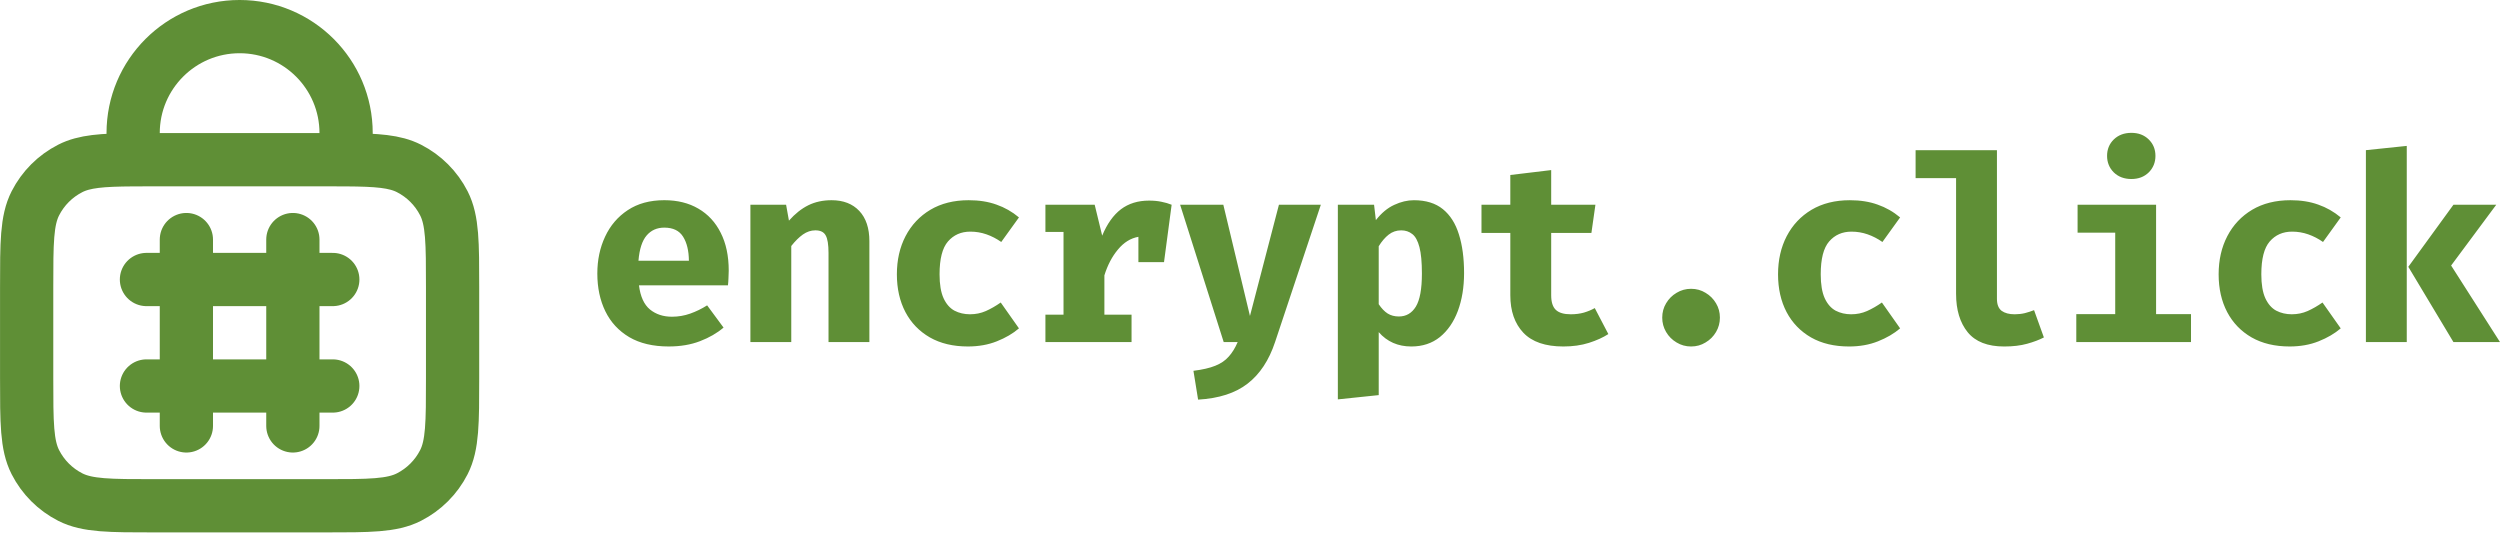
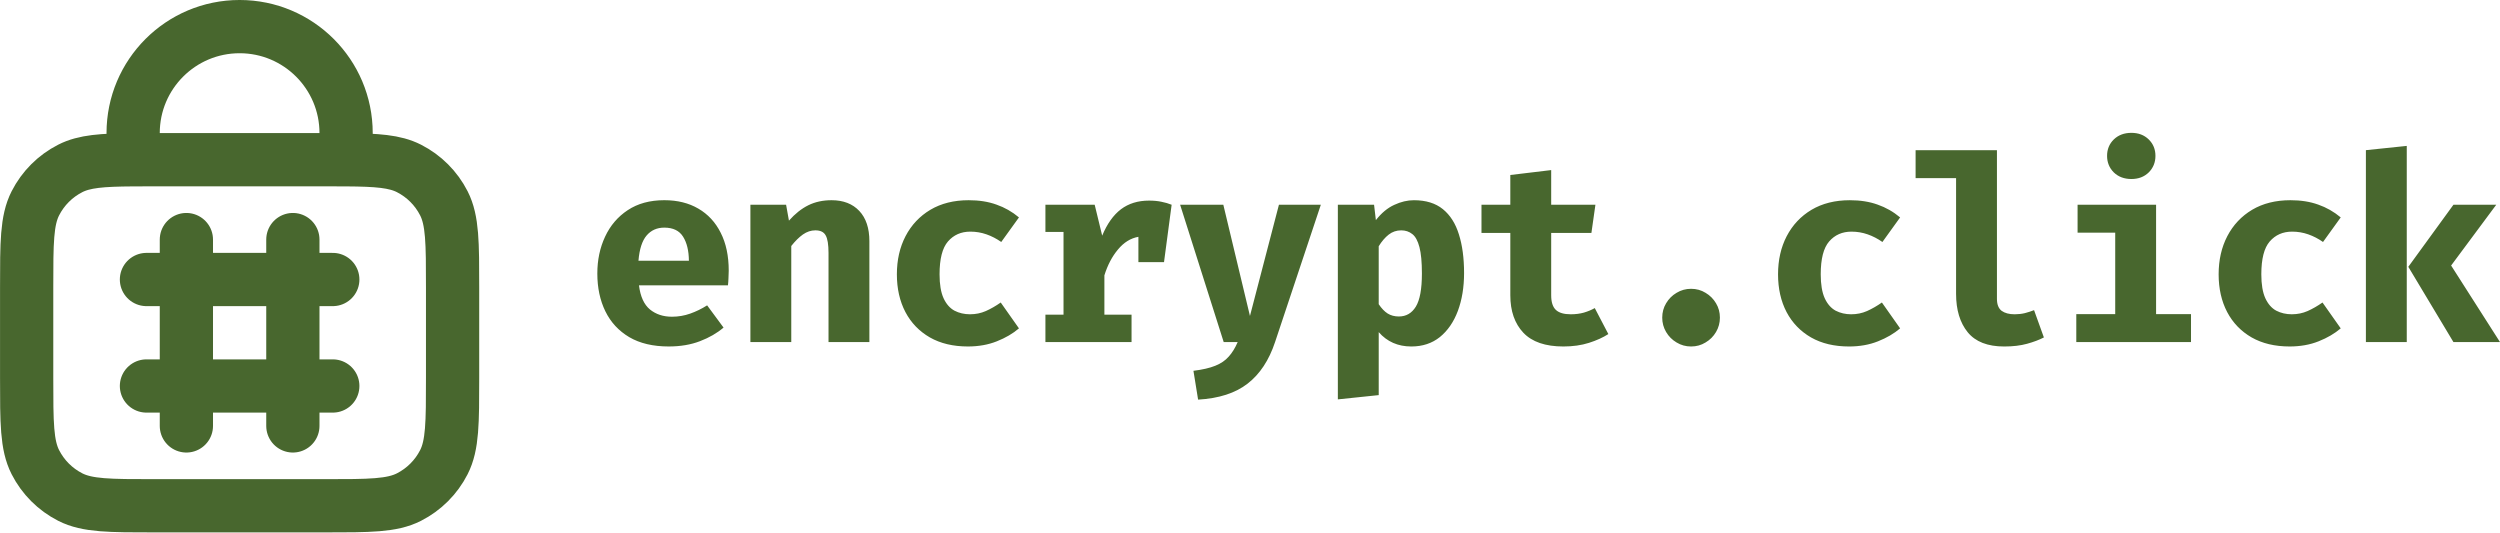
<svg xmlns="http://www.w3.org/2000/svg" xml:space="preserve" width="1327.342" height="282.695" viewBox="0 0 351.192 74.796">
-   <g style="fill:none;stroke:#5f8f36;stroke-opacity:1">
-     <path stroke="#000" stroke-linecap="round" stroke-linejoin="round" stroke-width="2" d="M16 8.002V7a4 4 0 0 0-8 0v1.002m8 0q-.366-.003-.8-.002H8.8q-.434 0-.8.002m8 0c1.165.008 1.831.055 2.362.325a3 3 0 0 1 1.311 1.311C20 10.28 20 11.12 20 12.8v3.4c0 1.68 0 2.52-.327 3.162a3 3 0 0 1-1.311 1.311C17.72 21 16.88 21 15.2 21H8.8c-1.68 0-2.52 0-3.162-.327a3 3 0 0 1-1.311-1.311C4 18.72 4 17.88 4 16.2v-3.4c0-1.68 0-2.52.327-3.162a3 3 0 0 1 1.311-1.311c.53-.27 1.197-.317 2.362-.325M10 11v7m4-7v7m-5.5-5.5h7m-7 4h7" style="stroke:#5f8f36;stroke-opacity:1" transform="translate(-11.213 -7.48)scale(3.73953)" />
+   <g style="fill:none;stroke:#48672e;stroke-opacity:1">
+     <path stroke="#000" stroke-linecap="round" stroke-linejoin="round" stroke-width="2" d="M16 8.002V7a4 4 0 0 0-8 0v1.002m8 0q-.366-.003-.8-.002H8.8q-.434 0-.8.002m8 0c1.165.008 1.831.055 2.362.325a3 3 0 0 1 1.311 1.311C20 10.28 20 11.12 20 12.8v3.4c0 1.68 0 2.52-.327 3.162a3 3 0 0 1-1.311 1.311C17.72 21 16.88 21 15.2 21H8.8c-1.68 0-2.52 0-3.162-.327a3 3 0 0 1-1.311-1.311C4 18.72 4 17.88 4 16.2v-3.4c0-1.68 0-2.52.327-3.162a3 3 0 0 1 1.311-1.311c.53-.27 1.197-.317 2.362-.325M10 11v7m4-7v7m-5.5-5.5h7m-7 4h7" style="stroke:#48672e;stroke-opacity:1" transform="translate(-11.213 -7.48)scale(3.73953)" />
  </g>
-   <path d="M115.411 151.18q.29 2.361 1.544 3.397 1.254 1.017 3.089 1.017 1.326 0 2.561-.436 1.236-.436 2.38-1.162l2.307 3.124q-1.362 1.163-3.306 1.908-1.926.745-4.396.745-3.307 0-5.541-1.308-2.235-1.327-3.361-3.634t-1.127-5.305q0-2.852 1.09-5.177 1.09-2.344 3.18-3.724 2.107-1.4 5.141-1.4 2.761 0 4.778 1.182 2.035 1.18 3.143 3.397 1.126 2.216 1.126 5.323 0 .49-.036 1.053-.018.564-.073 1zm3.561-8.103q-1.544 0-2.489 1.108t-1.144 3.543h7.085q-.018-2.107-.818-3.38-.8-1.27-2.634-1.27m12.092 16.078v-19.293h5.014l.4 2.234q1.29-1.453 2.725-2.162t3.27-.708q2.471 0 3.888 1.508 1.417 1.507 1.417 4.25v14.171h-5.74v-12.517q0-1.78-.4-2.47-.382-.71-1.454-.71-.908 0-1.744.582-.817.581-1.635 1.617v13.498Zm30.86-3.906q1.18 0 2.216-.454 1.053-.472 2.089-1.2l2.561 3.634q-1.271 1.09-3.106 1.817-1.817.727-4.07.727-3.106 0-5.34-1.272-2.235-1.29-3.434-3.56-1.2-2.29-1.2-5.306t1.218-5.359q1.235-2.362 3.488-3.706 2.27-1.344 5.377-1.344 2.199 0 3.906.617 1.726.6 3.161 1.799l-2.488 3.452q-.981-.69-2.072-1.072-1.09-.382-2.27-.382-1.944 0-3.143 1.381-1.181 1.363-1.181 4.614 0 2.126.563 3.361.563 1.218 1.526 1.744.981.51 2.198.51m10.584 3.906v-3.851h2.543v-11.627h-2.543v-3.815h6.921l1.054 4.342q1.036-2.49 2.634-3.707 1.617-1.217 3.943-1.217.98 0 1.744.164.763.145 1.435.418l-1.072 8.066h-3.597v-3.561q-1.635.29-2.87 1.78-1.236 1.472-1.908 3.634v5.523h3.815v3.851zm38.689-19.293-6.431 19.293q-1.272 3.833-3.852 5.832-2.561 1.998-6.958 2.252l-.654-4.05q1.908-.237 3.07-.71 1.181-.472 1.89-1.29.726-.799 1.253-2.034h-1.962l-6.122-19.293h6.068l3.742 15.623 4.07-15.623zm13.073-.636q2.525 0 4.07 1.253 1.544 1.254 2.252 3.543.727 2.289.727 5.432 0 2.98-.872 5.323-.872 2.325-2.525 3.67-1.654 1.326-4.015 1.326-2.816 0-4.578-2.017v8.848l-5.741.599v-27.341h5.087l.254 2.161q1.18-1.507 2.58-2.143 1.399-.654 2.761-.654m-1.78 4.233q-1 0-1.762.6-.763.599-1.4 1.634v8.14q.6.89 1.254 1.307.672.418 1.58.418 1.527 0 2.38-1.38.854-1.4.854-4.652 0-2.398-.345-3.706-.345-1.326-.999-1.835-.654-.526-1.562-.526m29.096 14.57q-1.126.726-2.725 1.235-1.598.509-3.597.509-3.778 0-5.613-1.926-1.835-1.944-1.835-5.268v-8.757h-4.051v-3.96h4.05v-4.179l5.742-.69v4.869h6.213l-.563 3.96h-5.65v8.757q0 1.435.654 2.052.654.618 2.089.618 1.017 0 1.853-.236.854-.254 1.526-.636zm7.57-2.308q0-1.108.544-2.016.545-.927 1.472-1.472.926-.563 2.035-.563 1.126 0 2.034.563.927.545 1.472 1.472.545.908.545 2.016 0 1.09-.545 2.017t-1.472 1.472q-.908.563-2.034.563-1.109 0-2.035-.563-.927-.546-1.472-1.472-.545-.927-.545-2.017m26.553-.472q1.18 0 2.216-.454 1.054-.472 2.09-1.2l2.56 3.634q-1.27 1.09-3.106 1.817-1.817.727-4.07.727-3.106 0-5.34-1.272-2.235-1.29-3.434-3.56-1.199-2.29-1.199-5.306t1.217-5.359q1.236-2.362 3.488-3.706 2.271-1.344 5.378-1.344 2.198 0 3.906.617 1.726.6 3.16 1.799l-2.488 3.452q-.981-.69-2.071-1.072t-2.271-.382q-1.944 0-3.143 1.381-1.18 1.363-1.18 4.614 0 2.126.562 3.361.564 1.218 1.526 1.744.981.51 2.199.51m20.467-23.054v20.892q0 1.163.654 1.672.672.49 1.835.49.745 0 1.435-.163.69-.182 1.29-.418l1.38 3.833q-.98.509-2.361.89-1.38.382-3.216.382-3.488 0-5.123-1.999-1.635-2.016-1.635-5.395v-16.26h-5.686v-3.924zm18.887-2.434q1.49 0 2.434.926.945.927.945 2.307 0 1.381-.945 2.326-.944.926-2.434.926-1.508 0-2.47-.926-.946-.945-.946-2.326 0-1.38.945-2.307.963-.926 2.47-.926m3.47 10.1v15.37h4.905v3.924h-16.114v-3.924h5.468v-11.445h-5.287v-3.924zm19.07 15.386q1.181 0 2.217-.454 1.053-.472 2.089-1.2l2.561 3.634q-1.271 1.09-3.106 1.817-1.817.727-4.07.727-3.106 0-5.34-1.272-2.235-1.29-3.434-3.56-1.2-2.29-1.2-5.306t1.218-5.359q1.235-2.362 3.488-3.706 2.27-1.344 5.377-1.344 2.199 0 3.906.617 1.726.6 3.161 1.799l-2.488 3.452q-.981-.69-2.072-1.072-1.09-.382-2.27-.382-1.944 0-3.143 1.381-1.181 1.363-1.181 4.614 0 2.126.563 3.361.563 1.218 1.526 1.744.981.51 2.198.51m16.144-23.653v27.559h-5.74v-26.96zm12.572 8.266-6.34 8.538 6.866 10.755h-6.54l-6.34-10.573 6.34-8.72z" aria-label="encrypt.click" style="font-weight:700;font-size:35.426px;line-height:31.936px;font-family:&quot;FiraCode Nerd Font&quot;;-inkscape-font-specification:&quot;FiraCode Nerd Font Bold&quot;;letter-spacing:-1.17px;fill:#5f8f36;stroke-width:.838" transform="translate(-25.65 -111.102)" />
+   <path d="M115.411 151.18q.29 2.361 1.544 3.397 1.254 1.017 3.089 1.017 1.326 0 2.561-.436 1.236-.436 2.38-1.162l2.307 3.124q-1.362 1.163-3.306 1.908-1.926.745-4.396.745-3.307 0-5.541-1.308-2.235-1.327-3.361-3.634t-1.127-5.305q0-2.852 1.09-5.177 1.09-2.344 3.18-3.724 2.107-1.4 5.141-1.4 2.761 0 4.778 1.182 2.035 1.18 3.143 3.397 1.126 2.216 1.126 5.323 0 .49-.036 1.053-.018.564-.073 1zm3.561-8.103q-1.544 0-2.489 1.108t-1.144 3.543h7.085q-.018-2.107-.818-3.38-.8-1.27-2.634-1.27m12.092 16.078v-19.293h5.014l.4 2.234q1.29-1.453 2.725-2.162t3.27-.708q2.471 0 3.888 1.508 1.417 1.507 1.417 4.25v14.171h-5.74v-12.517q0-1.78-.4-2.47-.382-.71-1.454-.71-.908 0-1.744.582-.817.581-1.635 1.617v13.498Zm30.86-3.906q1.18 0 2.216-.454 1.053-.472 2.089-1.2l2.561 3.634q-1.271 1.09-3.106 1.817-1.817.727-4.07.727-3.106 0-5.34-1.272-2.235-1.29-3.434-3.56-1.2-2.29-1.2-5.306t1.218-5.359q1.235-2.362 3.488-3.706 2.27-1.344 5.377-1.344 2.199 0 3.906.617 1.726.6 3.161 1.799l-2.488 3.452q-.981-.69-2.072-1.072-1.09-.382-2.27-.382-1.944 0-3.143 1.381-1.181 1.363-1.181 4.614 0 2.126.563 3.361.563 1.218 1.526 1.744.981.51 2.198.51m10.584 3.906v-3.851h2.543v-11.627h-2.543v-3.815h6.921l1.054 4.342q1.036-2.49 2.634-3.707 1.617-1.217 3.943-1.217.98 0 1.744.164.763.145 1.435.418l-1.072 8.066h-3.597v-3.561q-1.635.29-2.87 1.78-1.236 1.472-1.908 3.634v5.523h3.815v3.851zm38.689-19.293-6.431 19.293q-1.272 3.833-3.852 5.832-2.561 1.998-6.958 2.252l-.654-4.05q1.908-.237 3.07-.71 1.181-.472 1.89-1.29.726-.799 1.253-2.034h-1.962l-6.122-19.293h6.068l3.742 15.623 4.07-15.623zm13.073-.636q2.525 0 4.07 1.253 1.544 1.254 2.252 3.543.727 2.289.727 5.432 0 2.98-.872 5.323-.872 2.325-2.525 3.67-1.654 1.326-4.015 1.326-2.816 0-4.578-2.017v8.848l-5.741.599v-27.341h5.087l.254 2.161q1.18-1.507 2.58-2.143 1.399-.654 2.761-.654m-1.78 4.233q-1 0-1.762.6-.763.599-1.4 1.634v8.14q.6.89 1.254 1.307.672.418 1.58.418 1.527 0 2.38-1.38.854-1.4.854-4.652 0-2.398-.345-3.706-.345-1.326-.999-1.835-.654-.526-1.562-.526m29.096 14.57q-1.126.726-2.725 1.235-1.598.509-3.597.509-3.778 0-5.613-1.926-1.835-1.944-1.835-5.268v-8.757h-4.051v-3.96h4.05v-4.179l5.742-.69v4.869h6.213l-.563 3.96h-5.65v8.757q0 1.435.654 2.052.654.618 2.089.618 1.017 0 1.853-.236.854-.254 1.526-.636zm7.57-2.308q0-1.108.544-2.016.545-.927 1.472-1.472.926-.563 2.035-.563 1.126 0 2.034.563.927.545 1.472 1.472.545.908.545 2.016 0 1.09-.545 2.017t-1.472 1.472q-.908.563-2.034.563-1.109 0-2.035-.563-.927-.546-1.472-1.472-.545-.927-.545-2.017m26.553-.472q1.18 0 2.216-.454 1.054-.472 2.09-1.2l2.56 3.634q-1.27 1.09-3.106 1.817-1.817.727-4.07.727-3.106 0-5.34-1.272-2.235-1.29-3.434-3.56-1.199-2.29-1.199-5.306t1.217-5.359q1.236-2.362 3.488-3.706 2.271-1.344 5.378-1.344 2.198 0 3.906.617 1.726.6 3.16 1.799l-2.488 3.452q-.981-.69-2.071-1.072t-2.271-.382q-1.944 0-3.143 1.381-1.18 1.363-1.18 4.614 0 2.126.562 3.361.564 1.218 1.526 1.744.981.51 2.199.51m20.467-23.054v20.892q0 1.163.654 1.672.672.49 1.835.49.745 0 1.435-.163.69-.182 1.29-.418l1.38 3.833q-.98.509-2.361.89-1.38.382-3.216.382-3.488 0-5.123-1.999-1.635-2.016-1.635-5.395v-16.26h-5.686v-3.924zm18.887-2.434q1.49 0 2.434.926.945.927.945 2.307 0 1.381-.945 2.326-.944.926-2.434.926-1.508 0-2.47-.926-.946-.945-.946-2.326 0-1.38.945-2.307.963-.926 2.47-.926m3.47 10.1v15.37h4.905v3.924h-16.114v-3.924h5.468v-11.445h-5.287v-3.924zm19.07 15.386q1.181 0 2.217-.454 1.053-.472 2.089-1.2l2.561 3.634q-1.271 1.09-3.106 1.817-1.817.727-4.07.727-3.106 0-5.34-1.272-2.235-1.29-3.434-3.56-1.2-2.29-1.2-5.306t1.218-5.359q1.235-2.362 3.488-3.706 2.27-1.344 5.377-1.344 2.199 0 3.906.617 1.726.6 3.161 1.799l-2.488 3.452q-.981-.69-2.072-1.072-1.09-.382-2.27-.382-1.944 0-3.143 1.381-1.181 1.363-1.181 4.614 0 2.126.563 3.361.563 1.218 1.526 1.744.981.51 2.198.51m16.144-23.653v27.559h-5.74v-26.96zm12.572 8.266-6.34 8.538 6.866 10.755h-6.54l-6.34-10.573 6.34-8.72z" aria-label="encrypt.click" style="font-weight:700;font-size:35.426px;line-height:31.936px;font-family:&quot;FiraCode Nerd Font&quot;;-inkscape-font-specification:&quot;FiraCode Nerd Font Bold&quot;;letter-spacing:-1.17px;fill:#48672e;stroke-width:.838" transform="translate(-25.65 -111.102)" />
</svg>
